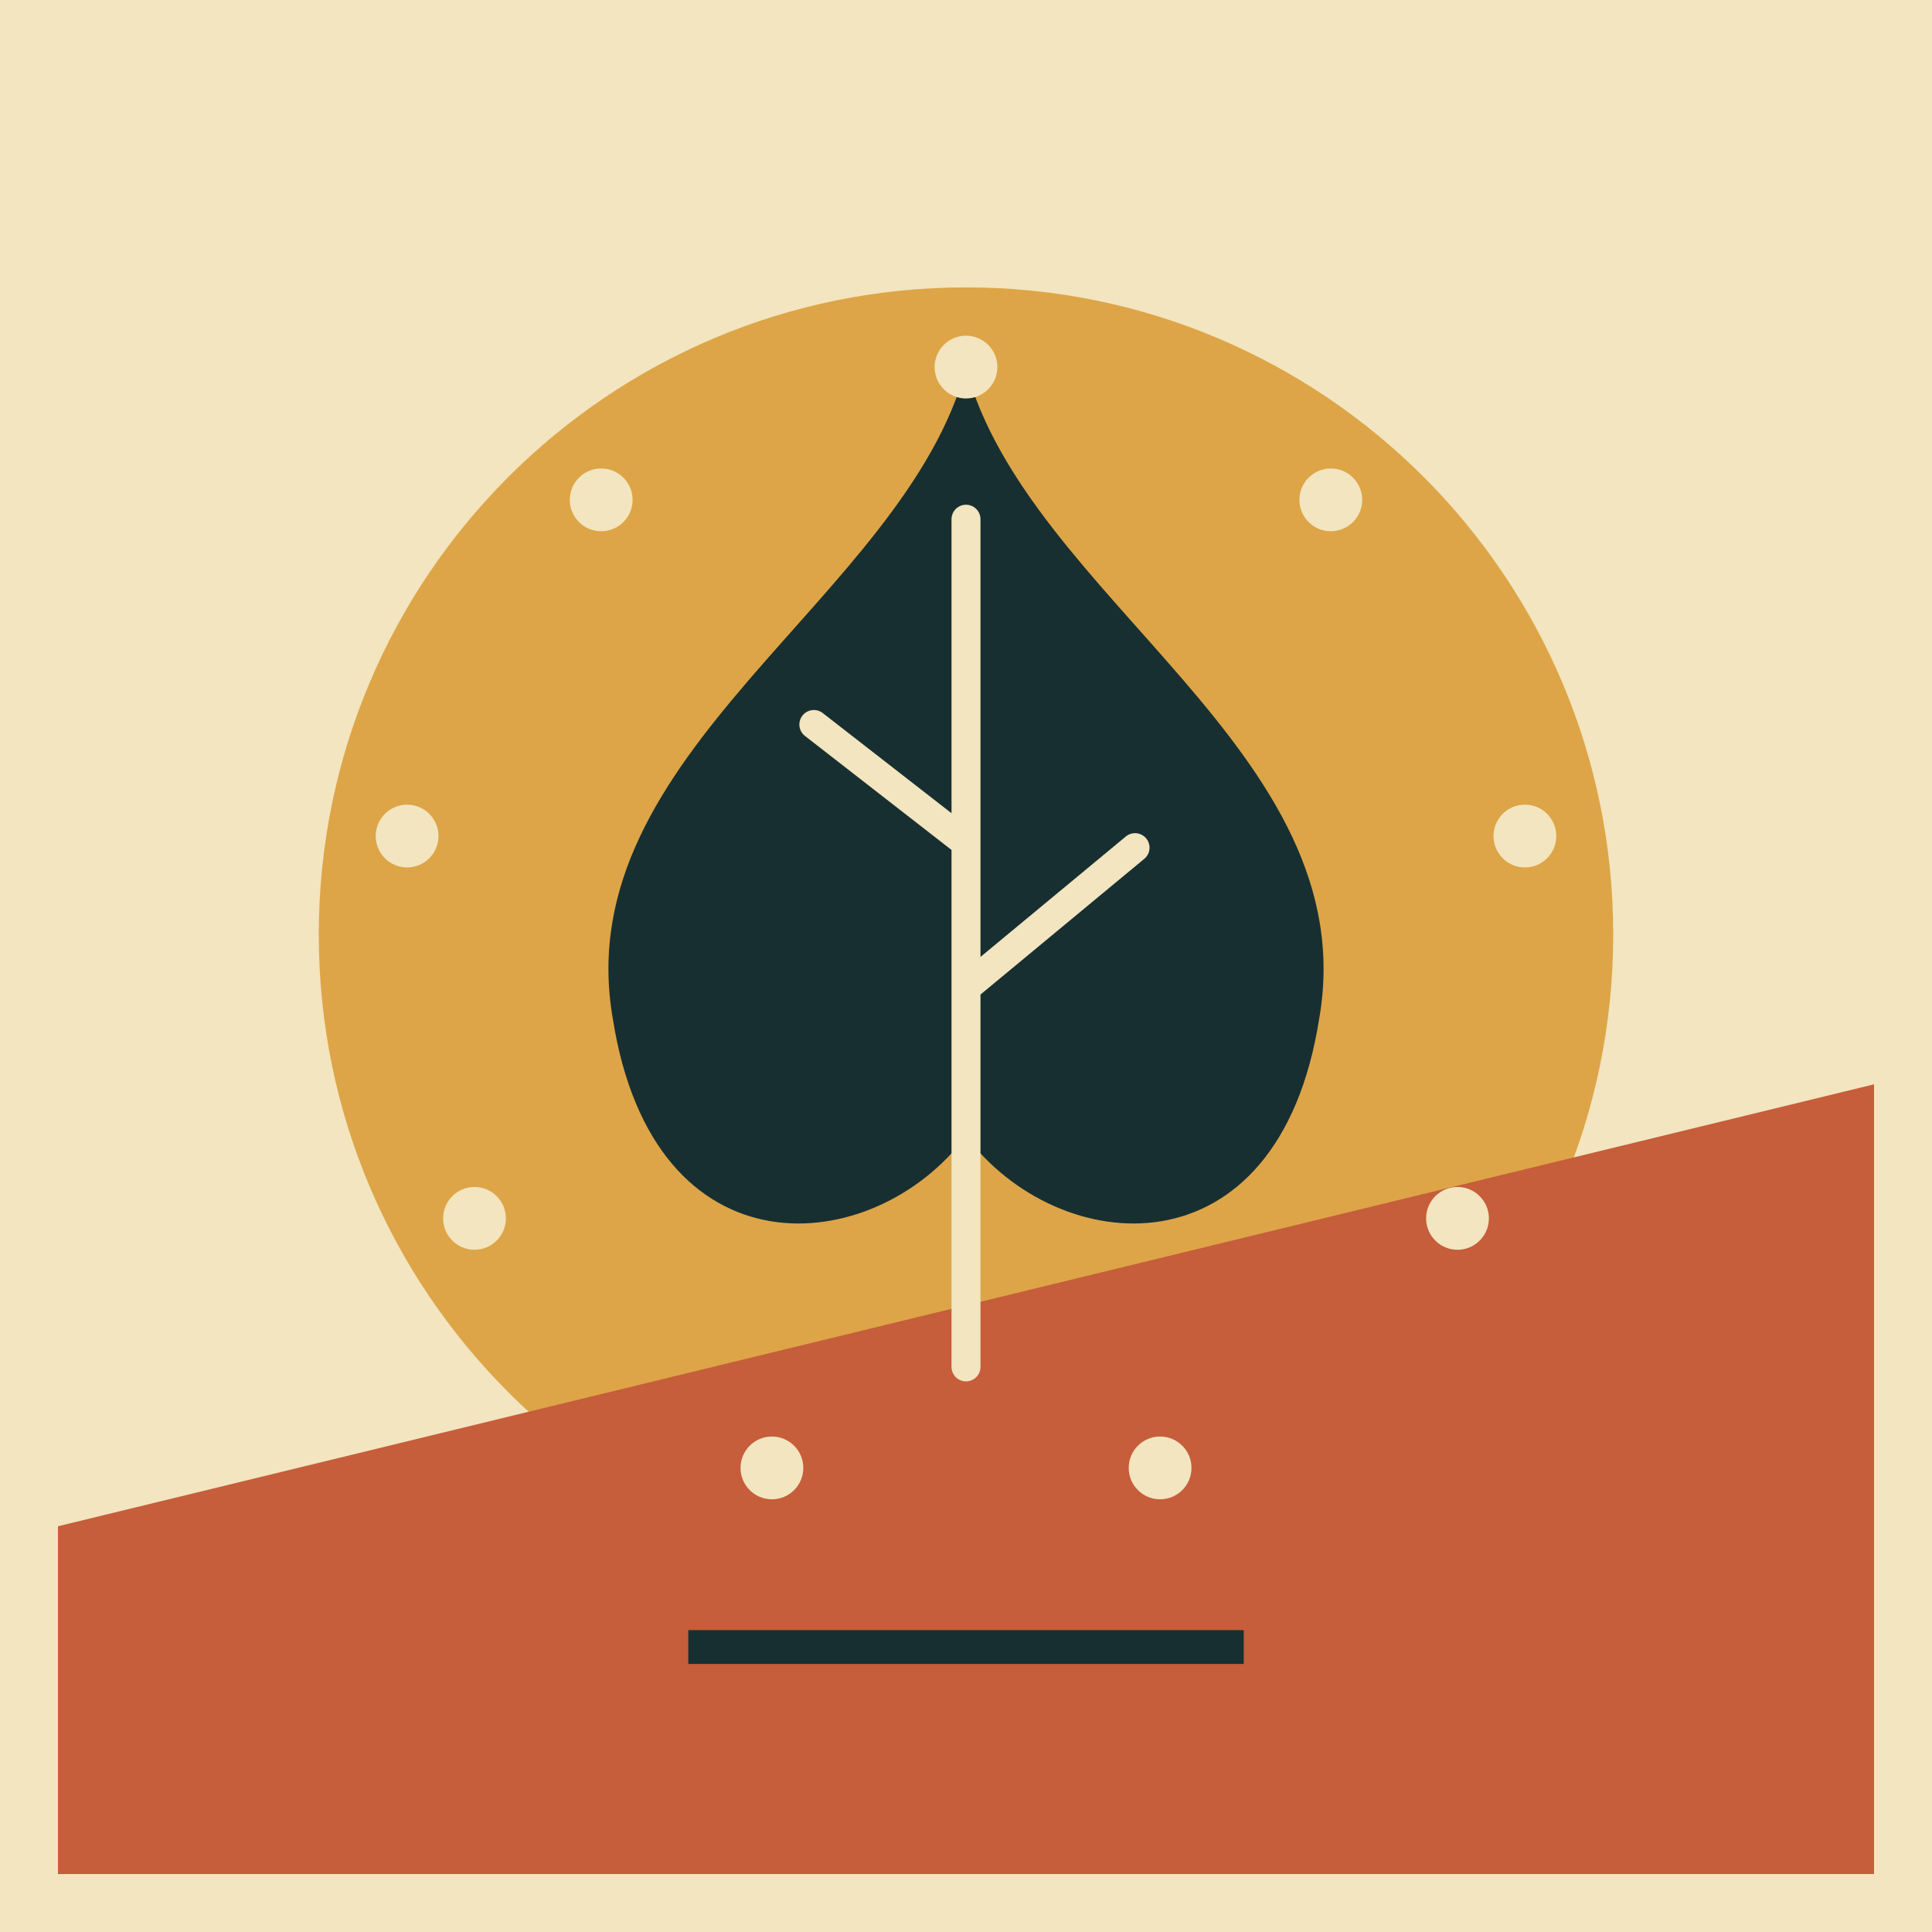
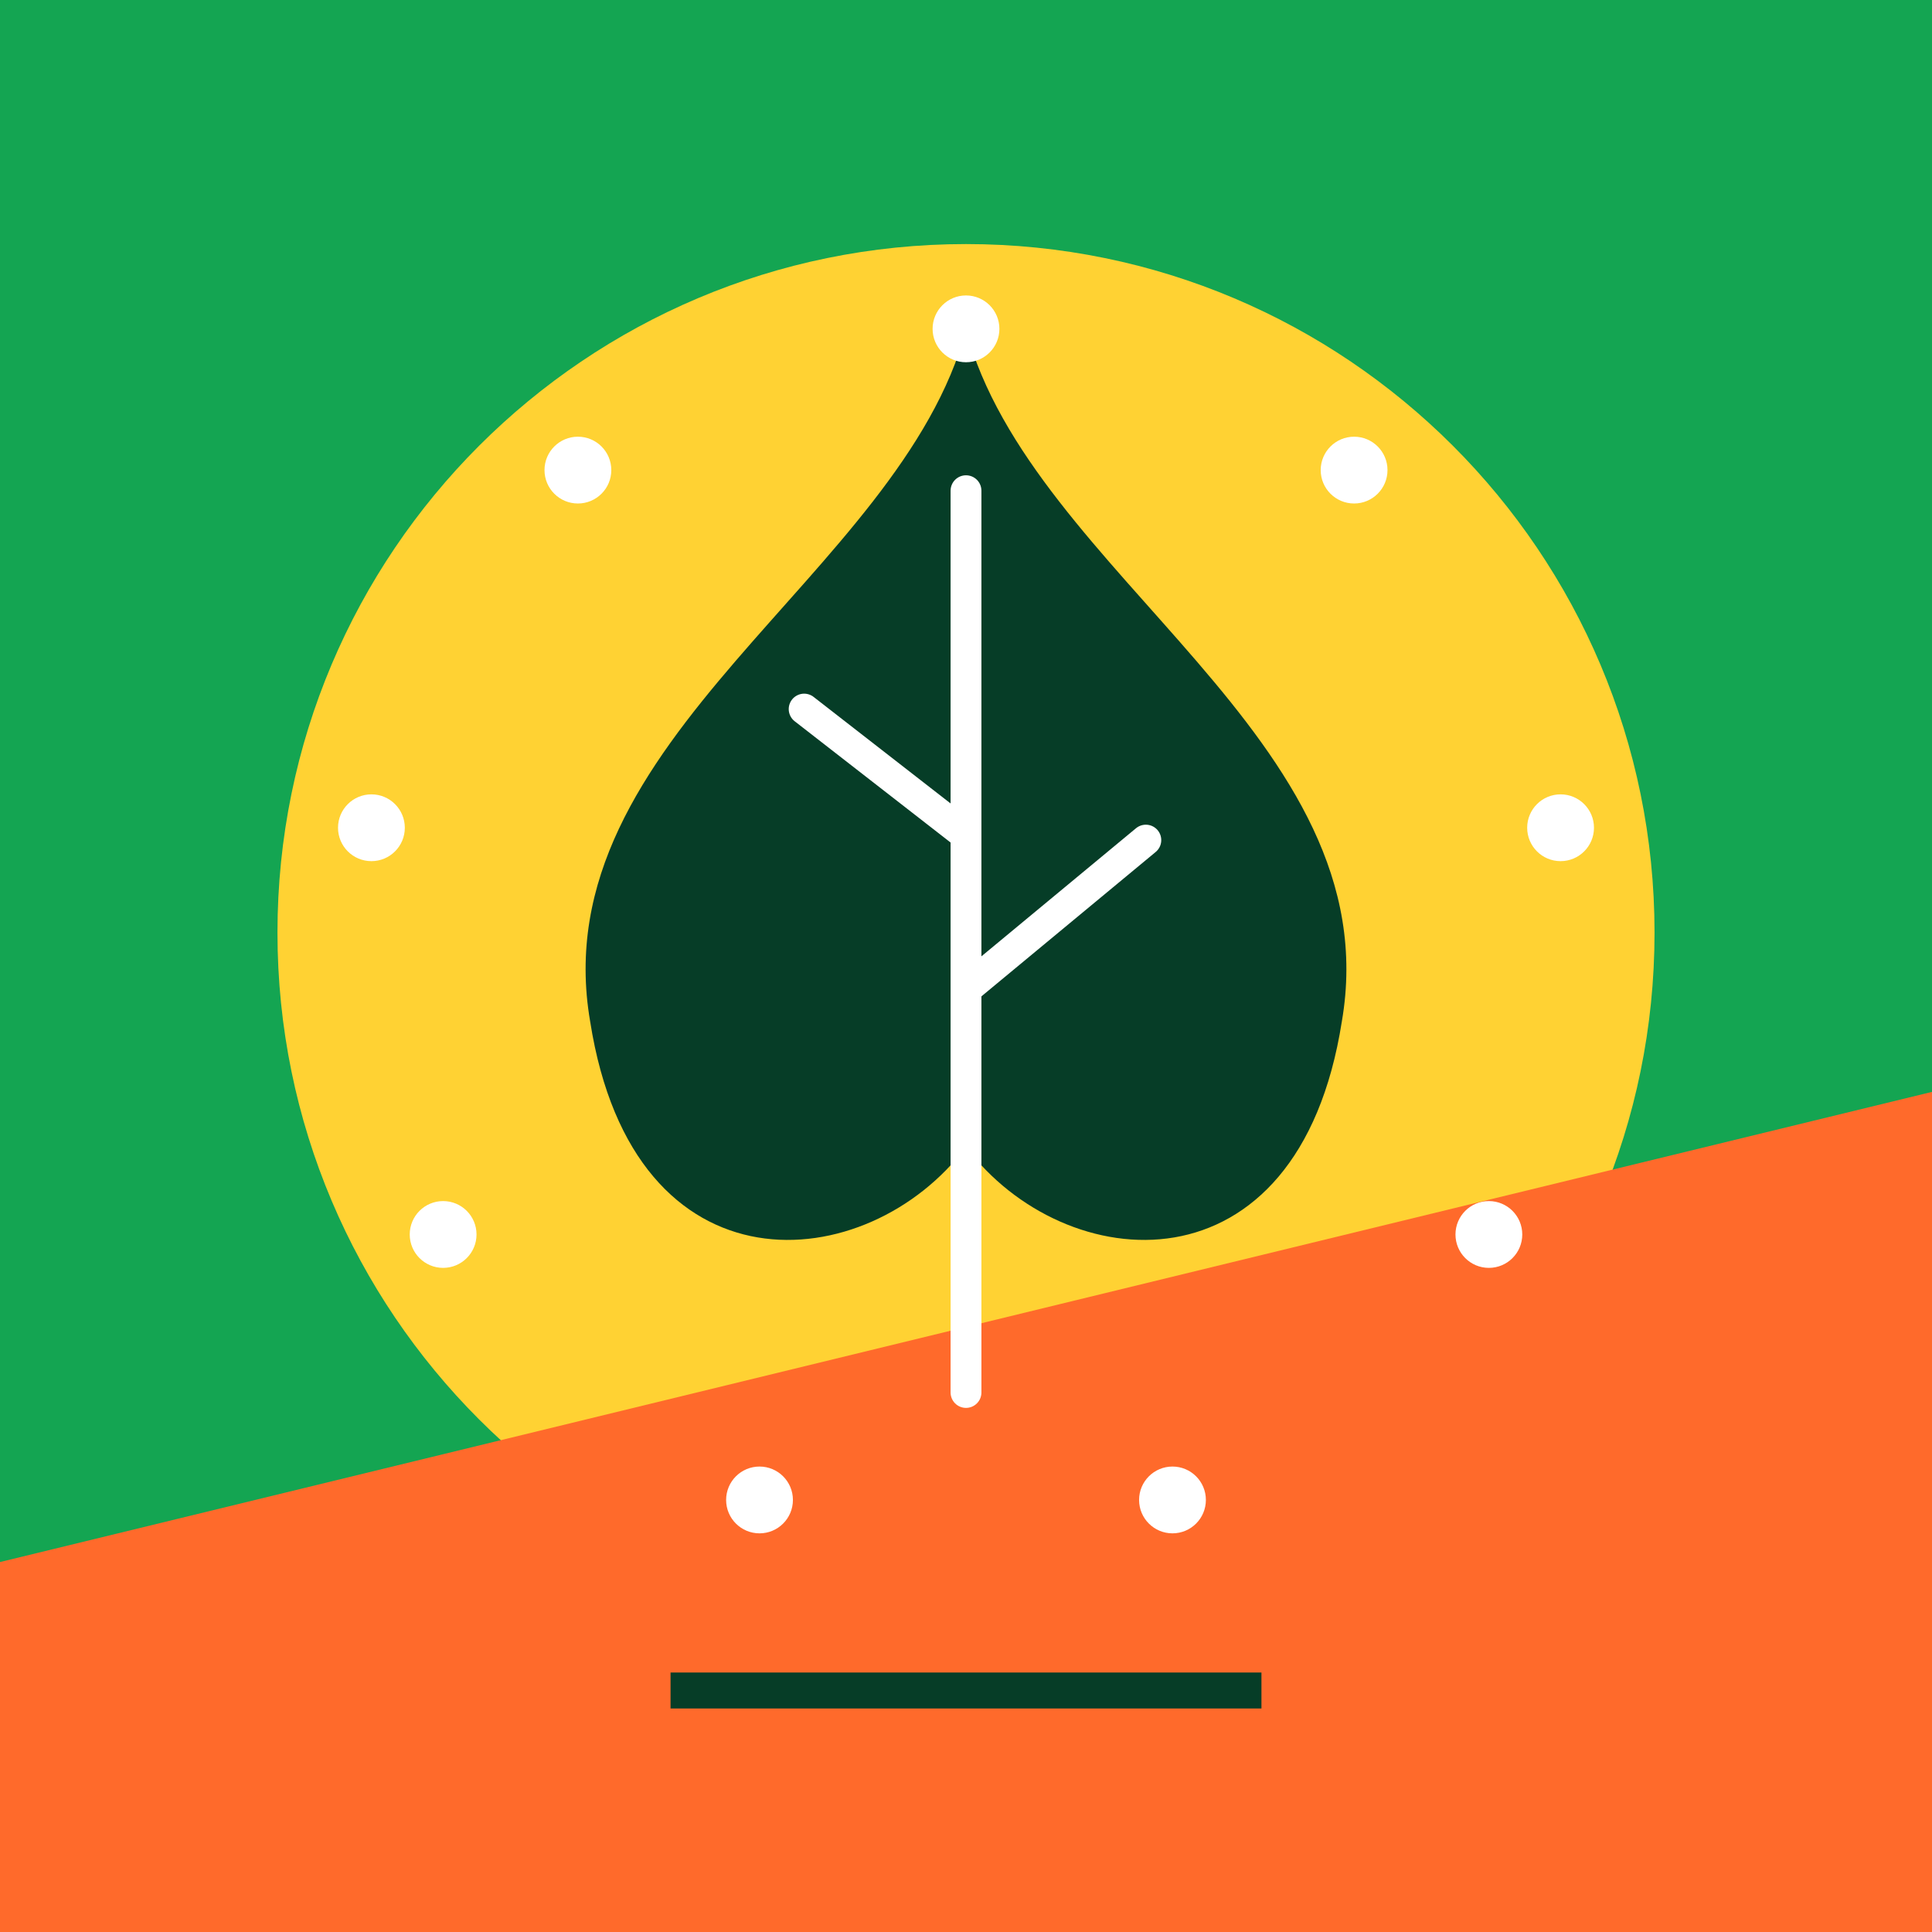
- <svg xmlns="http://www.w3.org/2000/svg" width="800" height="800" viewBox="0 0 800 800" role="img" aria-labelledby="title-buddha-virtues desc-buddha-virtues">
+ <svg xmlns="http://www.w3.org/2000/svg" width="800" height="800" viewBox="24 24 752 752" role="img" aria-labelledby="title-buddha-virtues desc-buddha-virtues">
  <defs>
    <clipPath id="crop-buddha-virtues">
      <rect x="24" y="24" width="752" height="752" />
    </clipPath>
  </defs>
-   <rect x="0" y="0" width="800" height="800" rx="0" fill="#F2E5BF" />
+   <rect x="0" y="0" width="800" height="800" rx="0" fill="#14A552" />
  <g clip-path="url(#crop-buddha-virtues)">
-     <rect x="24" y="24" width="752" height="752" rx="0" fill="#F2E5BF" />
-     <circle cx="400" cy="387" r="268" fill="#DDA547" />
-     <polygon points="24,776 24,632 776,449 776,776" fill="#C65D3B" />
+     <rect x="24" y="24" width="752" height="752" rx="0" fill="#14A552" />
+     <circle cx="400" cy="387" r="268" fill="#FFD233" />
+     <polygon points="24,776 24,632 776,449 776,776" fill="#FF6A2B" />
    <g transform="translate(400 375) rotate(180) scale(2.12)">
-       <path d="M0 105C-12 60-78 30-69-22C-61-73-18-69 0-45C18-69 61-73 69-22C78 30 12 60 0 105Z" fill="#182F32" />
+       <path d="M0 105C-12 60-78 30-69-22C-61-73-18-69 0-45C18-69 61-73 69-22C78 30 12 60 0 105Z" fill="#063D27" />
    </g>
-     <path d="M400 215V566M400 349L337 300M400 409L470 351" fill="none" stroke="#F2E5BF" stroke-width="12" stroke-linecap="round" stroke-linejoin="round" />
-     <circle cx="400.0" cy="152.0" r="13" fill="#F2E5BF" />
-     <circle cx="551.06" cy="206.98" r="13" fill="#F2E5BF" />
-     <circle cx="631.43" cy="346.19" r="13" fill="#F2E5BF" />
-     <circle cx="603.52" cy="504.5" r="13" fill="#F2E5BF" />
-     <circle cx="480.37" cy="607.83" r="13" fill="#F2E5BF" />
-     <circle cx="319.63" cy="607.83" r="13" fill="#F2E5BF" />
-     <circle cx="196.48" cy="504.5" r="13" fill="#F2E5BF" />
-     <circle cx="168.57" cy="346.19" r="13" fill="#F2E5BF" />
-     <circle cx="248.94" cy="206.98" r="13" fill="#F2E5BF" />
-     <rect x="285" y="675" width="230" height="14" rx="0" fill="#182F32" />
+     <path d="M400 215V566M400 349L337 300M400 409L470 351" fill="none" stroke="#FFFFFF" stroke-width="12" stroke-linecap="round" stroke-linejoin="round" />
+     <circle cx="400.0" cy="152.0" r="13" fill="#FFFFFF" />
+     <circle cx="551.06" cy="206.98" r="13" fill="#FFFFFF" />
+     <circle cx="631.43" cy="346.19" r="13" fill="#FFFFFF" />
+     <circle cx="603.52" cy="504.5" r="13" fill="#FFFFFF" />
+     <circle cx="480.37" cy="607.83" r="13" fill="#FFFFFF" />
+     <circle cx="319.63" cy="607.83" r="13" fill="#FFFFFF" />
+     <circle cx="196.48" cy="504.5" r="13" fill="#FFFFFF" />
+     <circle cx="168.57" cy="346.19" r="13" fill="#FFFFFF" />
+     <circle cx="248.94" cy="206.98" r="13" fill="#FFFFFF" />
+     <rect x="285" y="675" width="230" height="14" rx="0" fill="#063D27" />
  </g>
</svg>
